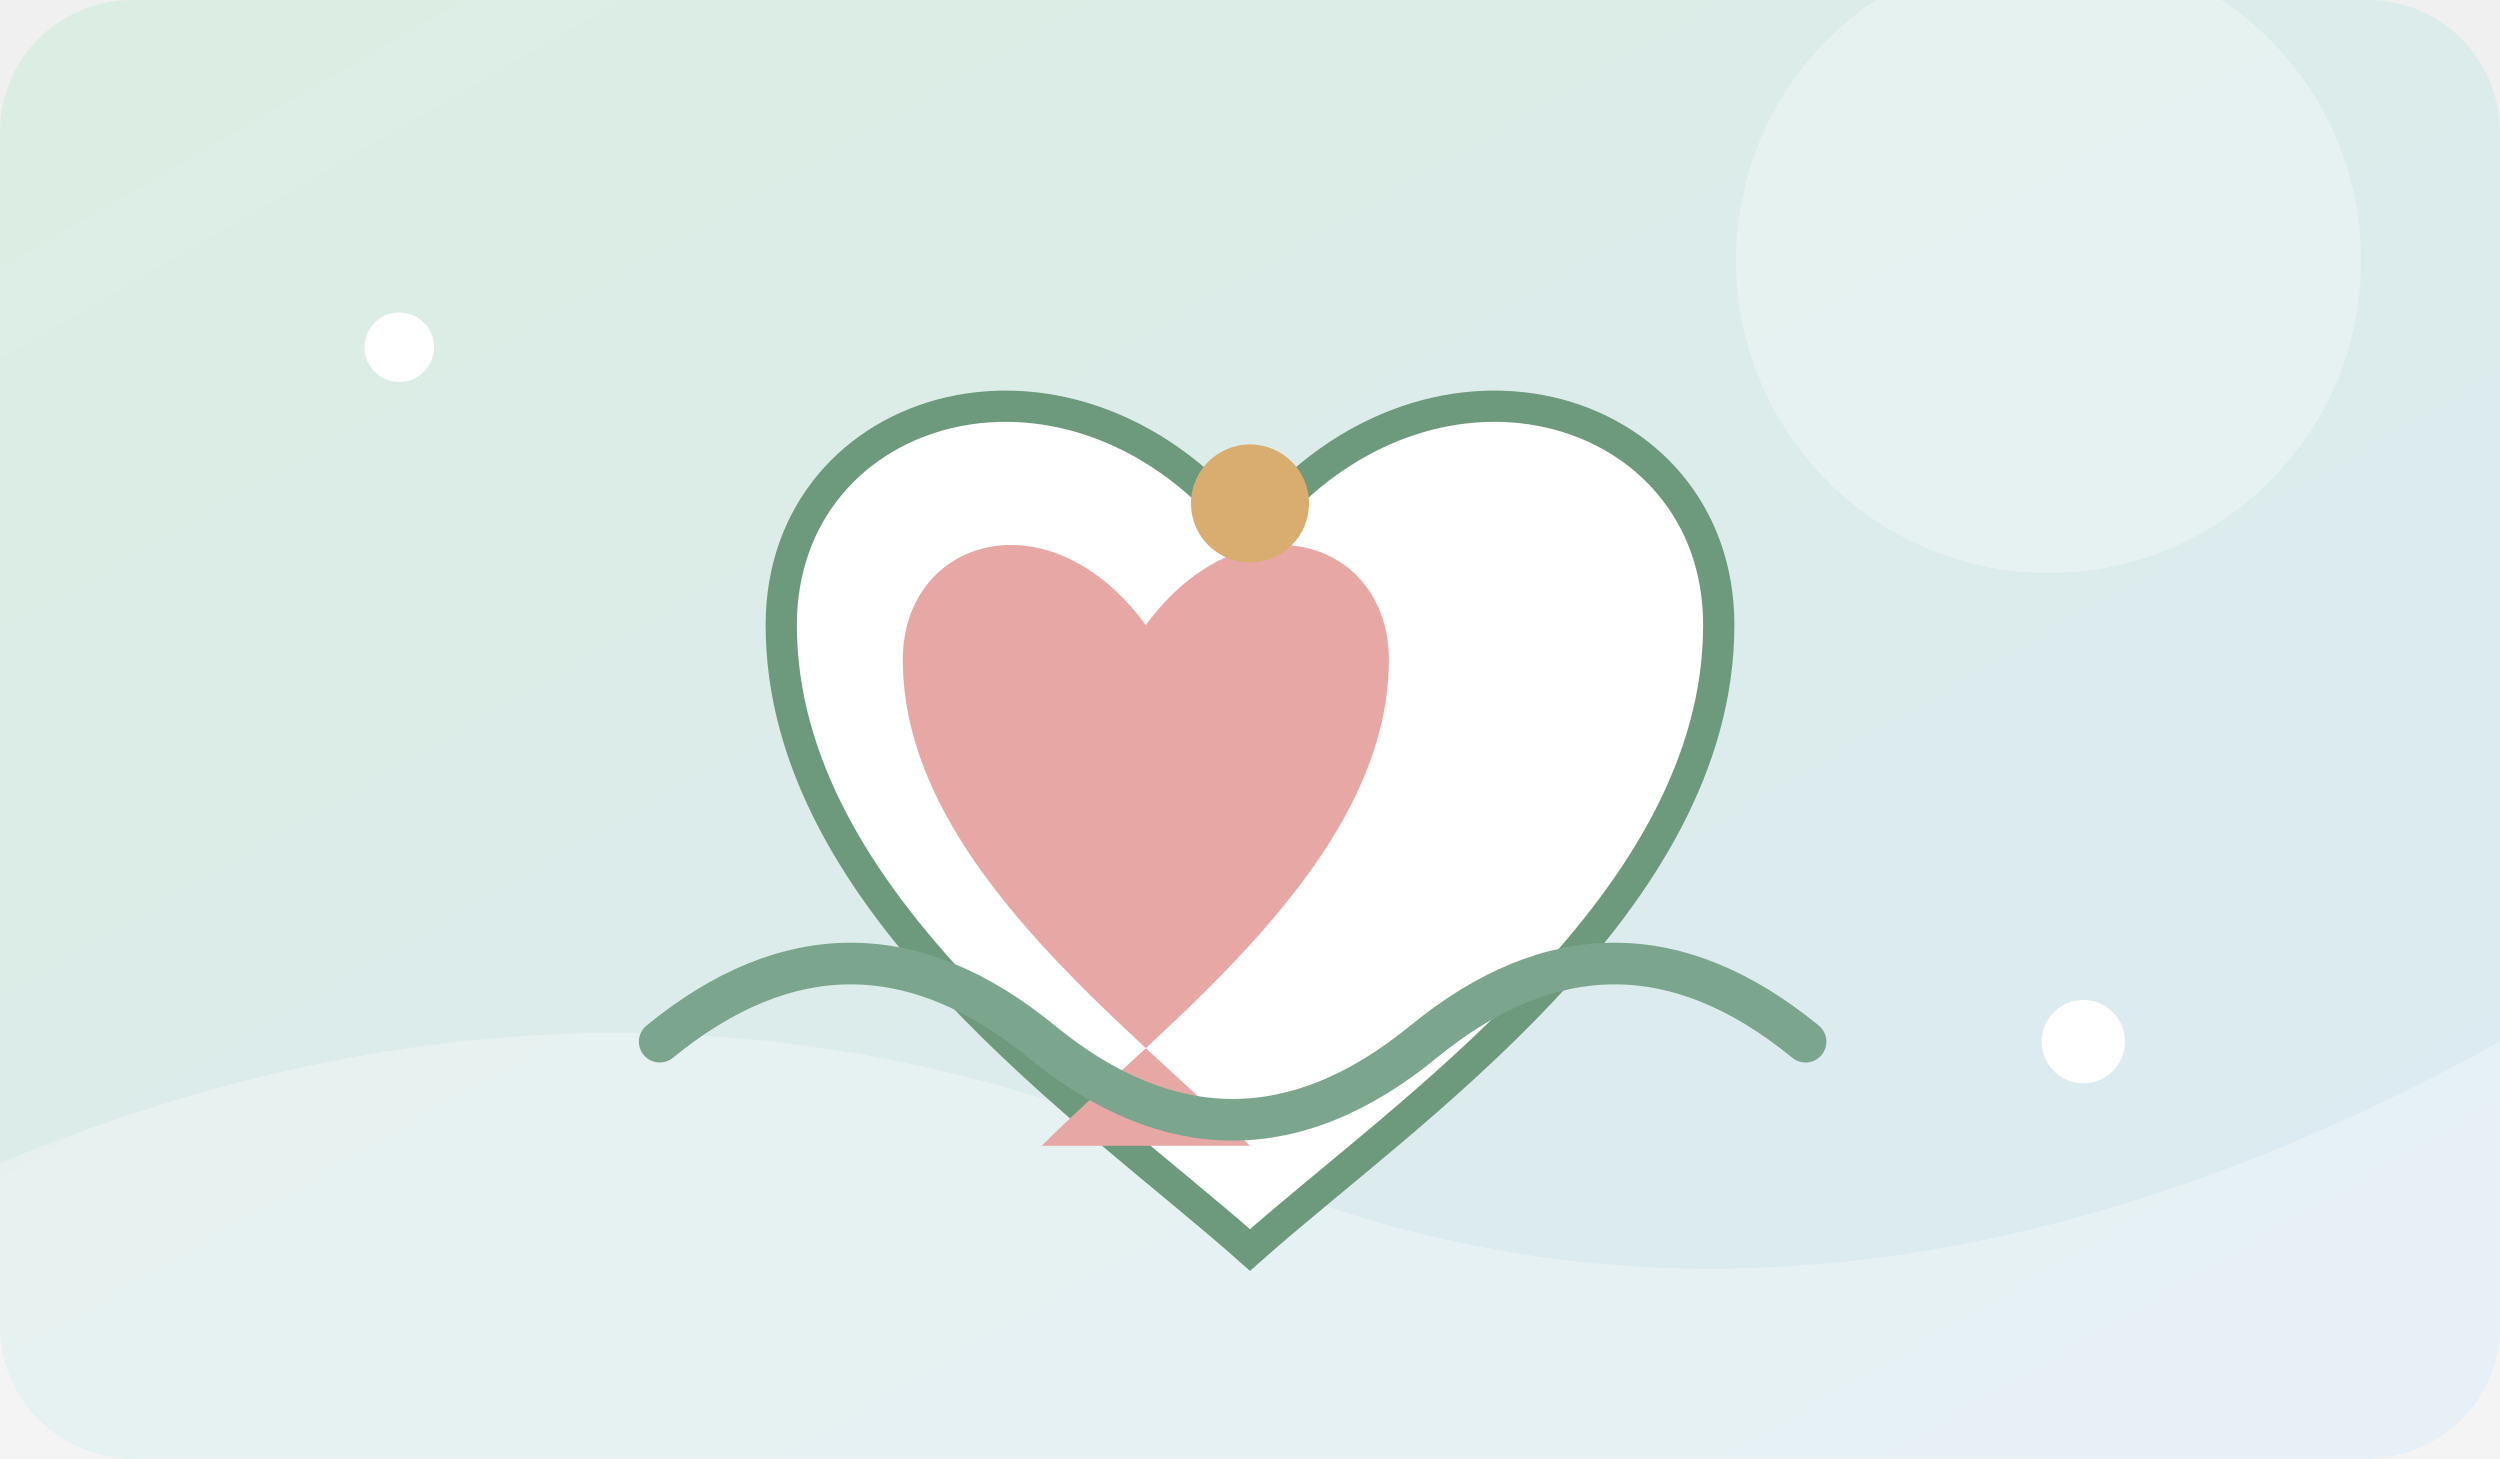
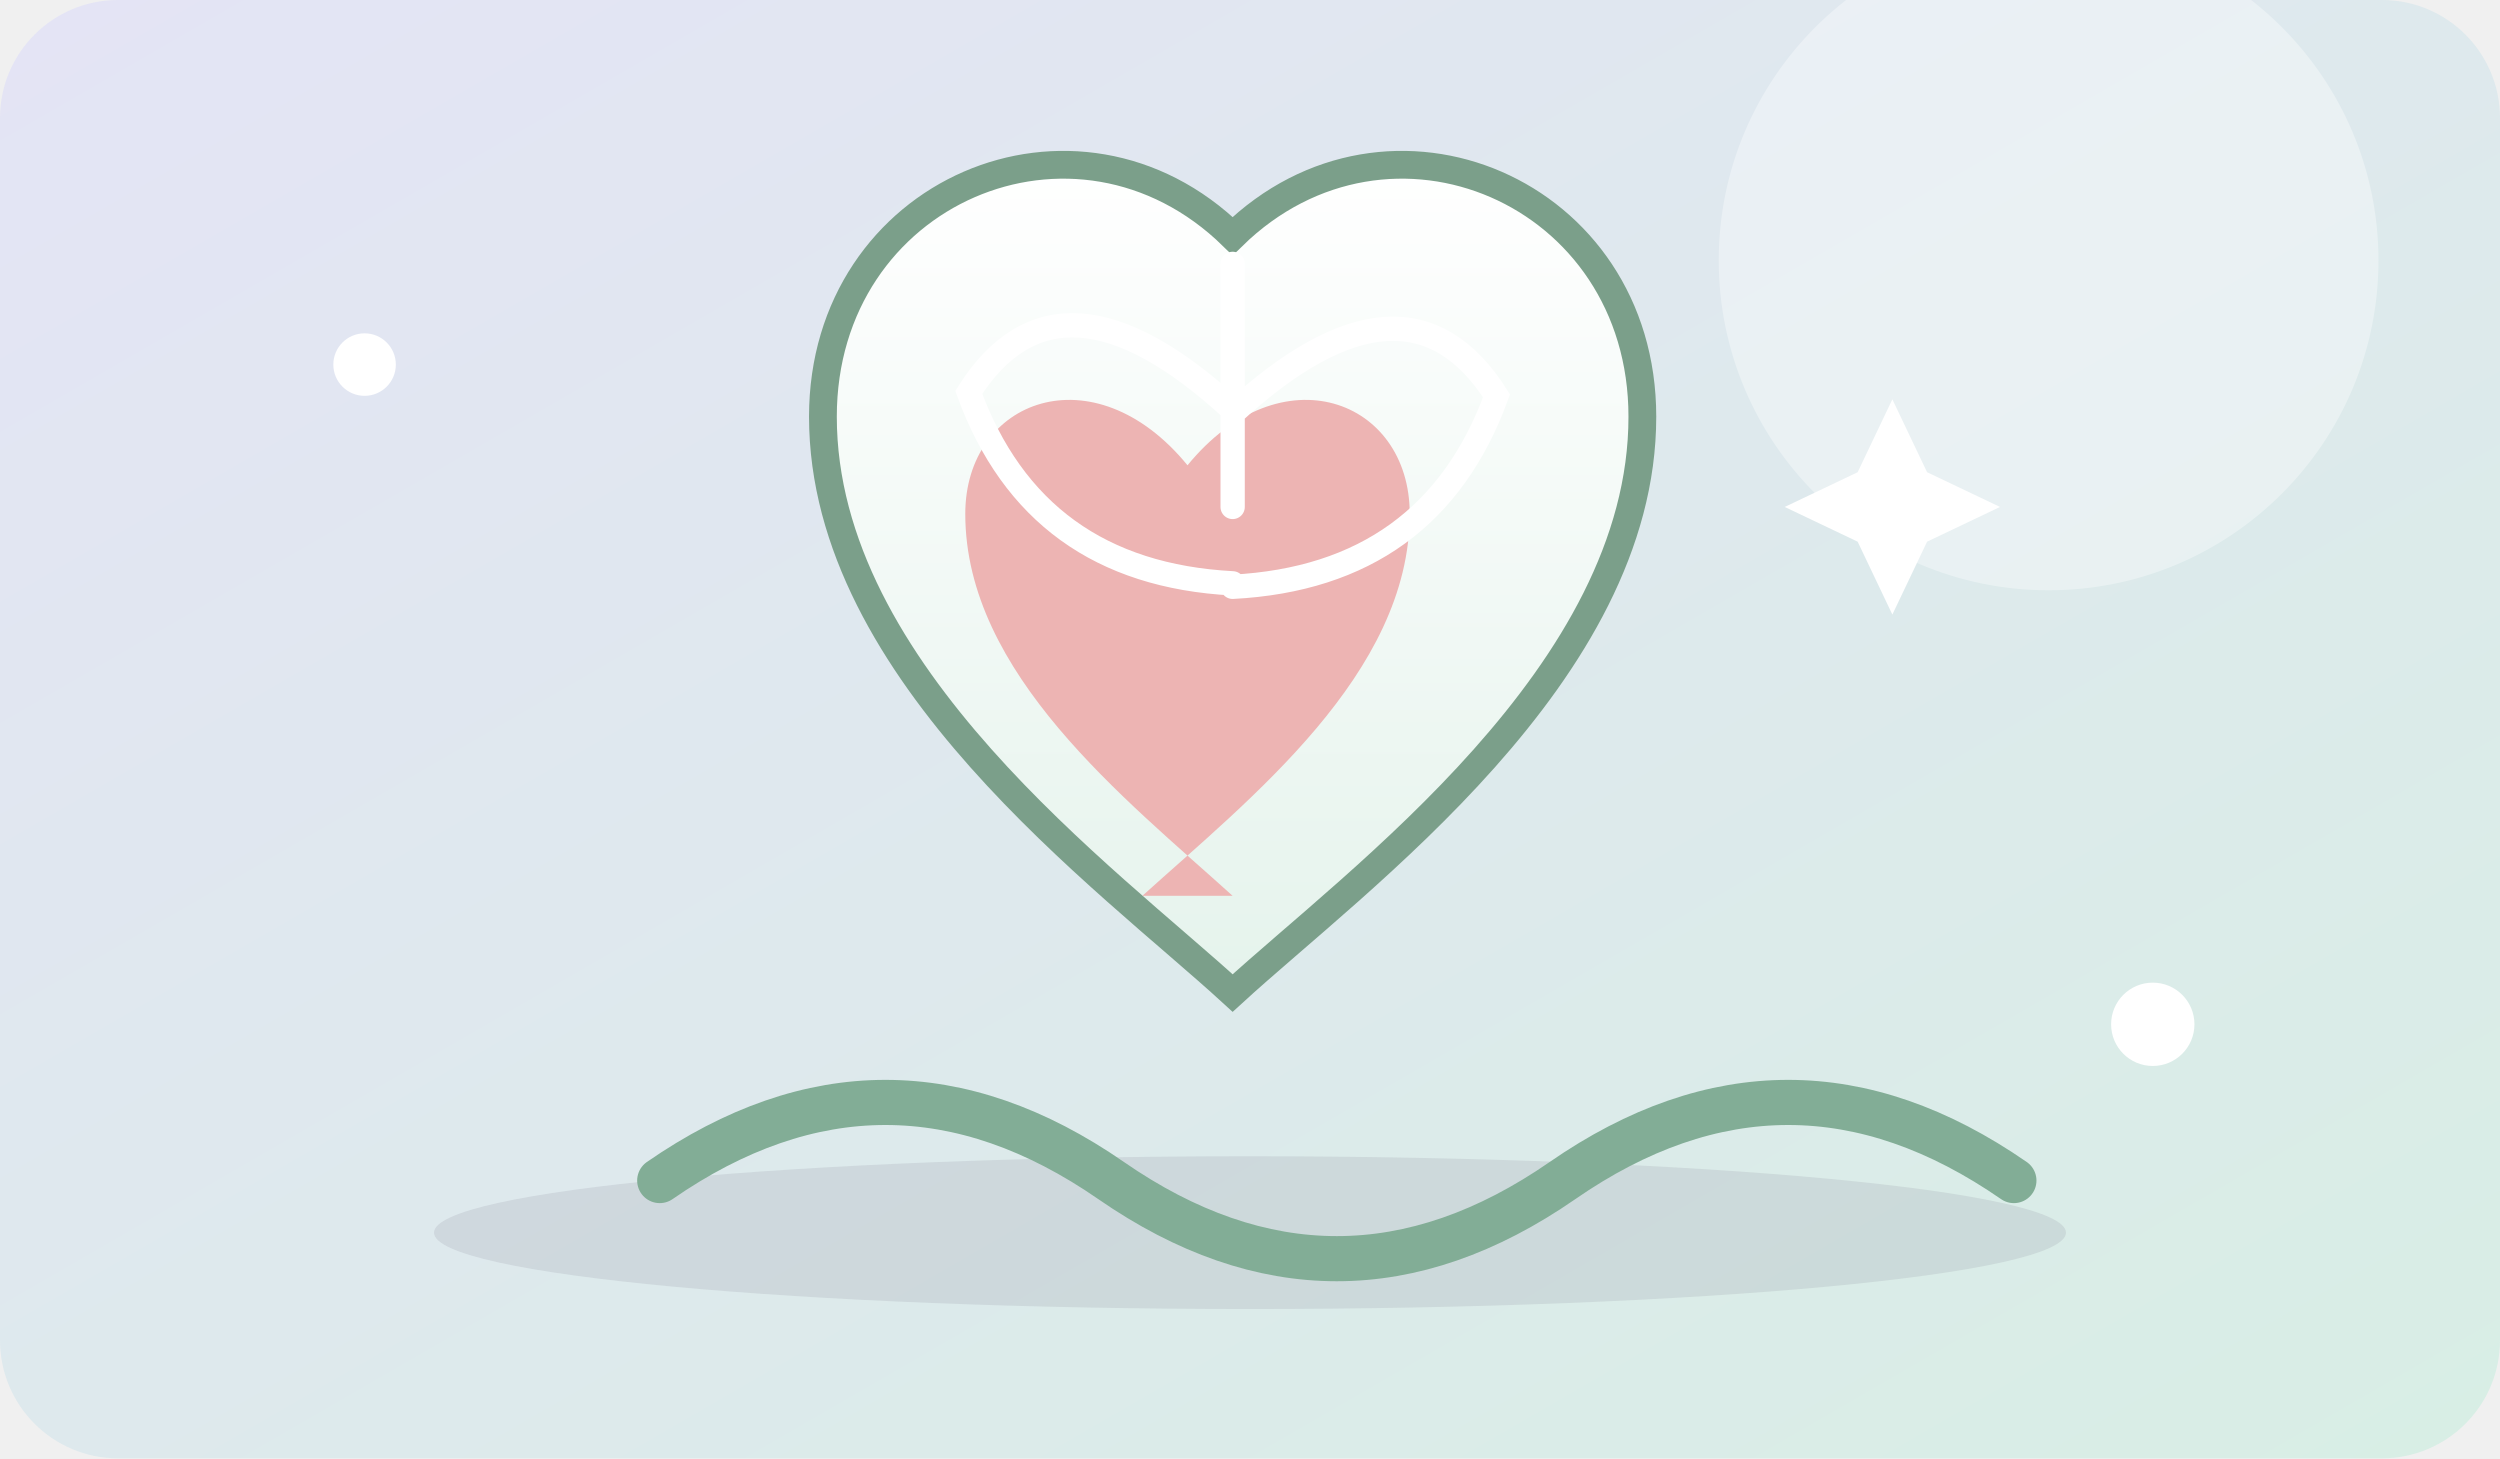
<svg xmlns="http://www.w3.org/2000/svg" viewBox="0 0 720 420">
  <defs>
    <linearGradient id="g" x2="1" y2="1">
-       <stop stop-color="#dceee3" />
-       <stop offset="1" stop-color="#dceaf3" />
+       <stop stop-color="#e4e4f5" />
+       <stop offset="1" stop-color="#d8eee5" />
+     </linearGradient>
+     <linearGradient id="h" x2="0" y2="1">
+       <stop stop-color="#fff" />
+       <stop offset="1" stop-color="#e5f3ec" />
    </linearGradient>
  </defs>
-   <rect width="720" height="420" rx="38" fill="url(#g)" />
-   <circle cx="590" cy="75" r="90" fill="#fff" opacity=".3" />
-   <path d="M0 335Q180 260 350 335T720 300V420H0Z" fill="#fff" opacity=".28" />
-   <g transform="translate(170 40)">
-     <path d="M190 320C145 280 55 220 55 140c0-65 85-90 135-25 50-65 135-40 135 25 0 80-90 140-135 180Z" fill="#fff" stroke="#6d9a7c" stroke-width="9" />
-     <path d="M190 290c-35-35-100-82-100-140 0-35 42-48 70-10 28-38 70-25 70 10 0 58-65 105-100 140Z" fill="#e7a8a5" />
-     <path d="M20 260q55-45 110 0t110 0 110 0" fill="none" stroke="#7ca58d" stroke-width="12" stroke-linecap="round" />
-     <circle cx="190" cy="105" r="17" fill="#d9ad70" />
+   <rect width="720" height="420" rx="34" fill="url(#g)" />
+   <circle cx="590" cy="75" r="95" fill="#fff" opacity=".35" />
+   <ellipse cx="360" cy="355" rx="235" ry="22" fill="#5c536b" opacity=".12" />
+   <g transform="translate(165 50)">
+     <path d="M190 18C145-26 72 5 72 70c0 74 82 133 118 166 36-33 118-92 118-166 0-65-73-96-118-52Z" fill="url(#h)" stroke="#7b9f8a" stroke-width="8" />
+     <path d="M190 208c-31-28-77-64-77-110 0-33 37-47 64-14 27-33 64-19 64 14 0 46-46 82-77 110Z" fill="#edb4b3" />
+     <path d="M25 290q65-45 130 0t130 0 130 0" fill="none" stroke="#82ad96" stroke-width="13" stroke-linecap="round" />
+     <path d="M190 26v70m0-28q-50-46-76-5 19 52 76 55m0-49q50-46 76-5-19 52-76 55" fill="none" stroke="#fff" stroke-width="7" stroke-linecap="round" />
  </g>
  <g fill="#fff">
-     <circle cx="115" cy="100" r="10" />
-     <circle cx="600" cy="300" r="12" />
+     <circle cx="105" cy="105" r="9" />
+     <circle cx="620" cy="295" r="12" />
+     <path d="m545 115 10 21 21 10-21 10-10 21-10-21-21-10 21-10z" />
  </g>
</svg>
